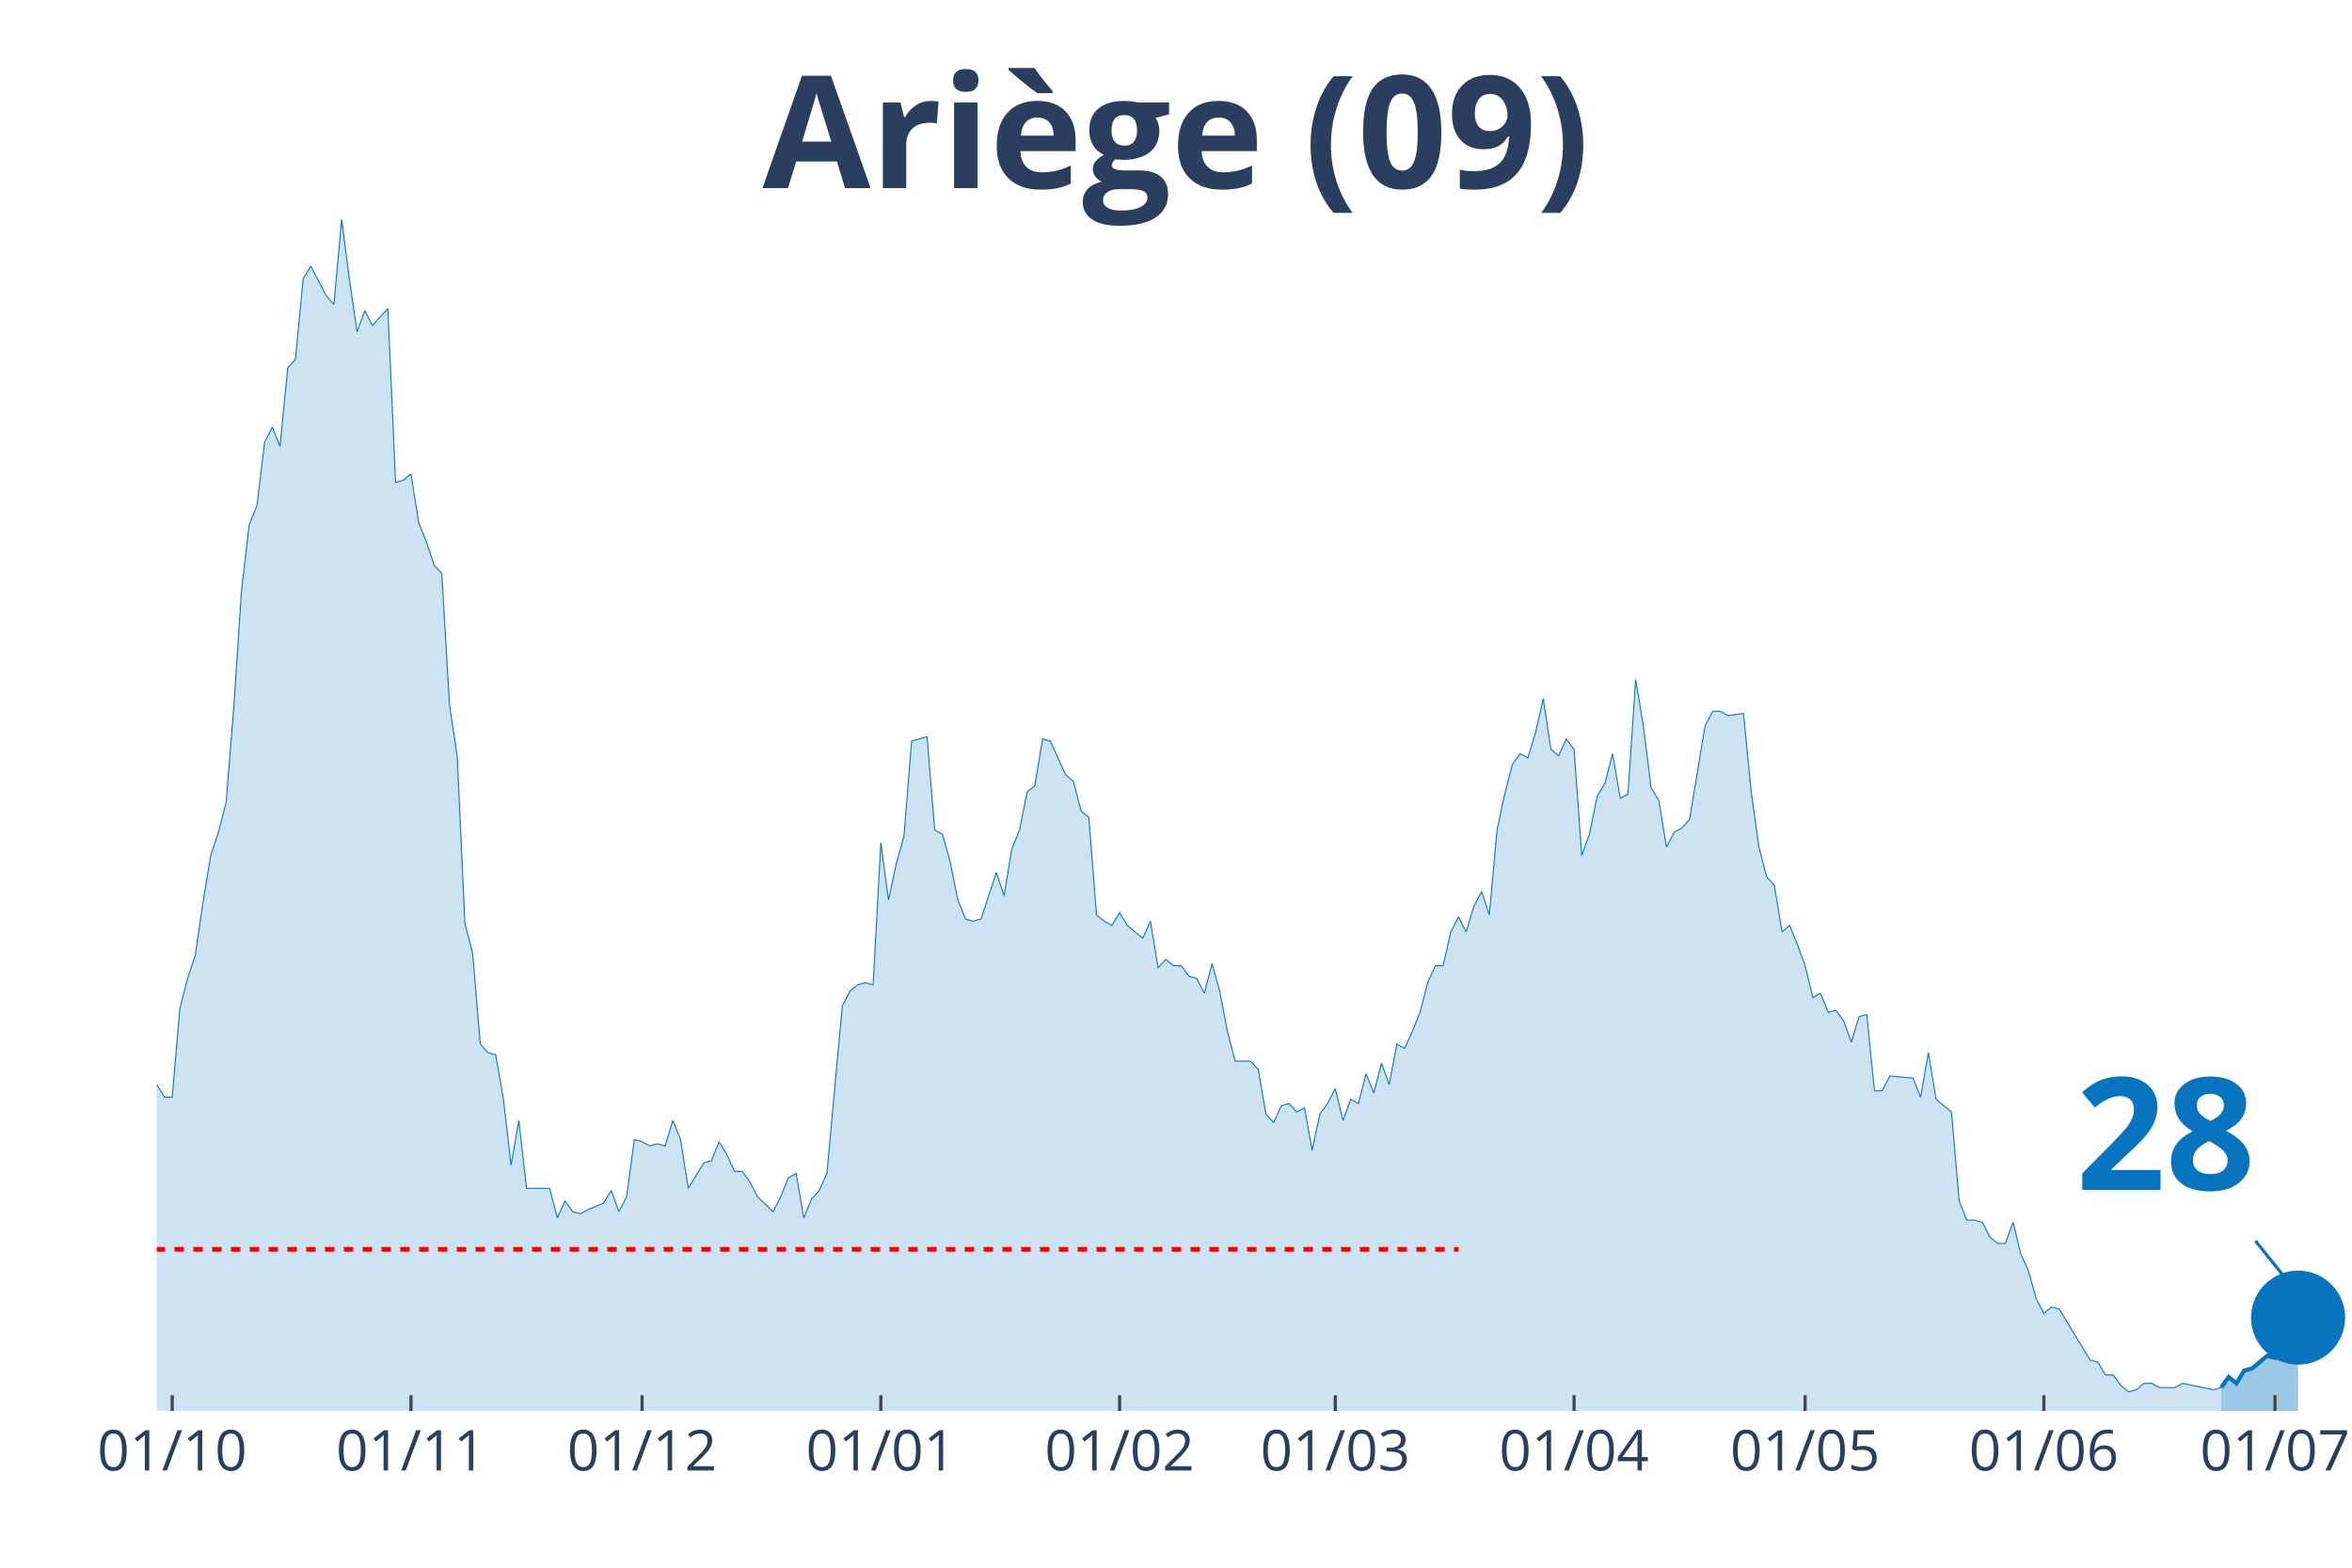
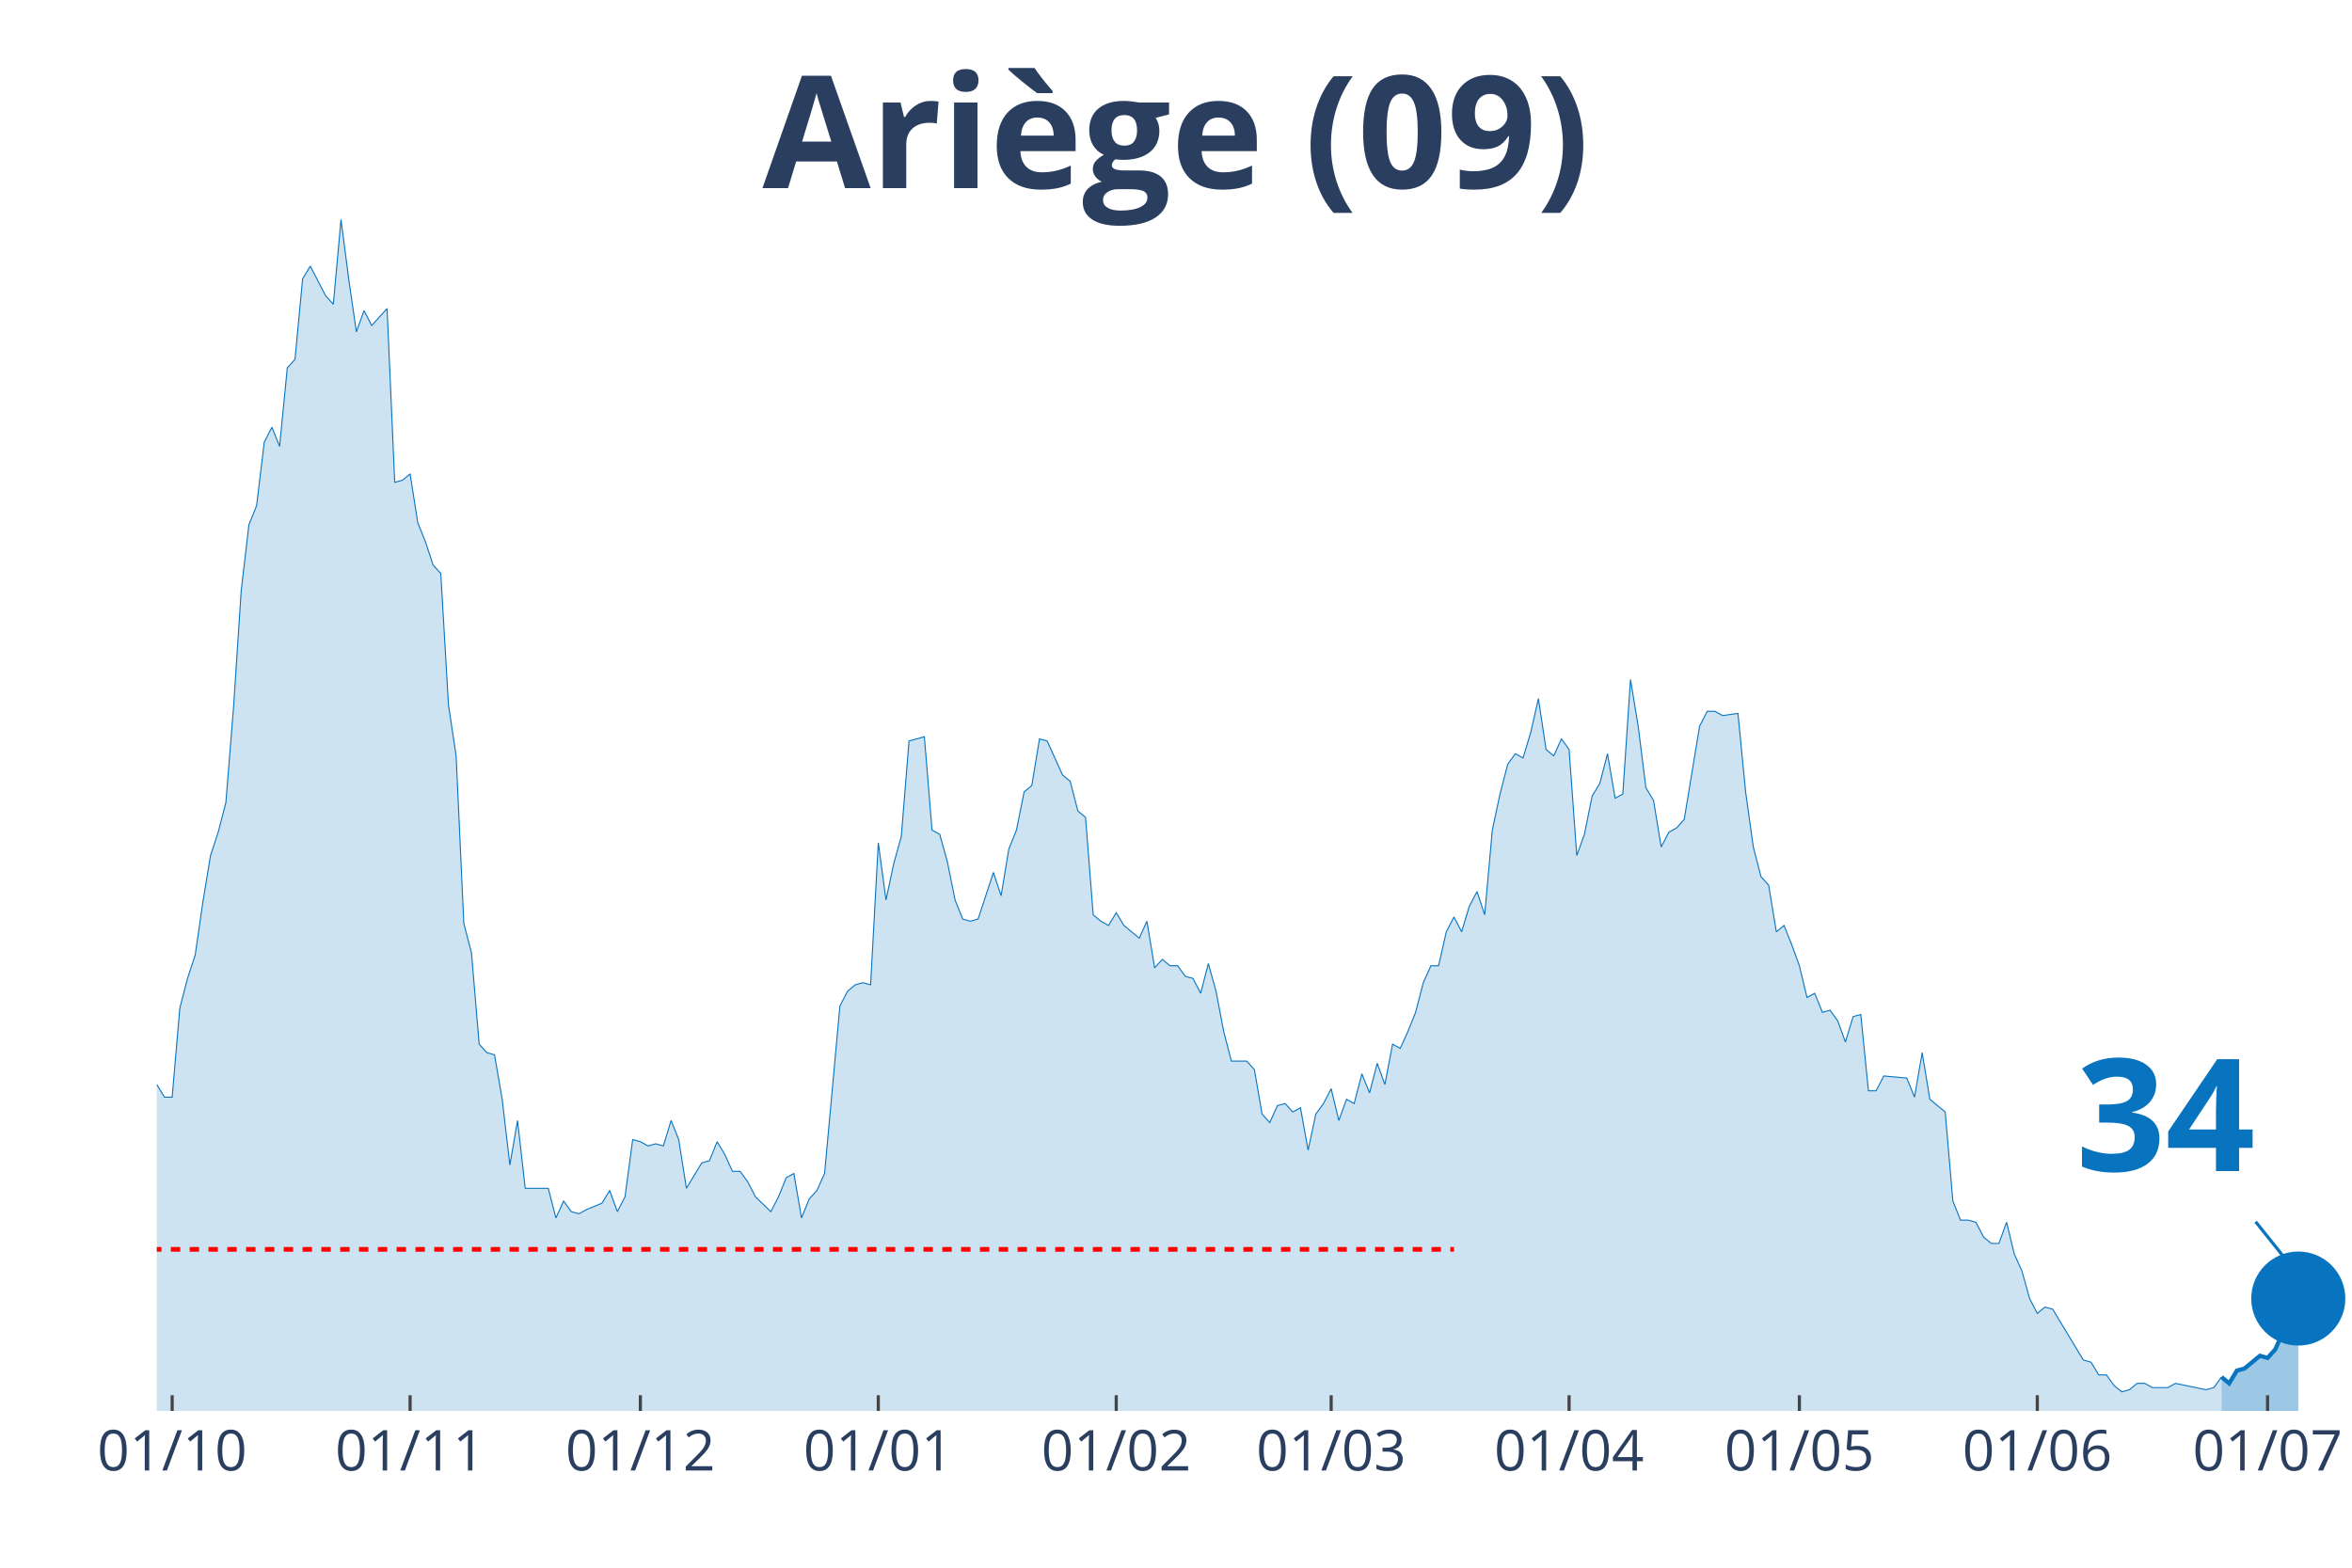
<svg xmlns="http://www.w3.org/2000/svg" class="main-svg" width="1125" height="750" style="" viewBox="0 0 750 500">
  <rect x="0" y="0" width="750" height="500" style="fill: rgb(0, 0, 0); fill-opacity: 0;" />
-   <defs id="defs-b11221">
+   <defs id="defs-9ba03c">
    <g class="clips">
-       <clipPath id="clipb11221xyplot" class="plotclip">
+       <clipPath id="clip9ba03cxyplot" class="plotclip">
        <rect width="700" height="380" />
      </clipPath>
-       <clipPath class="axesclip" id="clipb11221x">
+       <clipPath class="axesclip" id="clip9ba03cx">
        <rect x="50" y="0" width="700" height="500" />
      </clipPath>
-       <clipPath class="axesclip" id="clipb11221y">
+       <clipPath class="axesclip" id="clip9ba03cy">
        <rect x="0" y="70" width="750" height="380" />
      </clipPath>
-       <clipPath class="axesclip" id="clipb11221xy">
+       <clipPath class="axesclip" id="clip9ba03cxy">
        <rect x="50" y="70" width="700" height="380" />
      </clipPath>
    </g>
    <g class="gradients" />
  </defs>
  <g class="bglayer">
    <rect class="bg" x="50" y="70" width="700" height="380" style="fill: rgb(0, 0, 0); fill-opacity: 0; stroke-width: 0;" />
  </g>
  <g class="layer-below">
    <g class="imagelayer" />
    <g class="shapelayer" />
  </g>
  <g class="cartesianlayer">
    <g class="subplot xy">
      <g class="layer-subplot">
        <g class="shapelayer" />
        <g class="imagelayer" />
      </g>
      <g class="gridlayer">
        <g class="x">
-           <path class="xgrid crisp" transform="translate(54.91,0)" d="M0,70v380" style="stroke: rgb(255, 255, 255); stroke-opacity: 1; stroke-width: 1px;" />
-           <path class="xgrid crisp" transform="translate(131.05,0)" d="M0,70v380" style="stroke: rgb(255, 255, 255); stroke-opacity: 1; stroke-width: 1px;" />
-           <path class="xgrid crisp" transform="translate(204.74,0)" d="M0,70v380" style="stroke: rgb(255, 255, 255); stroke-opacity: 1; stroke-width: 1px;" />
-           <path class="xgrid crisp" transform="translate(280.88,0)" d="M0,70v380" style="stroke: rgb(255, 255, 255); stroke-opacity: 1; stroke-width: 1px;" />
-           <path class="xgrid crisp" transform="translate(357.02,0)" d="M0,70v380" style="stroke: rgb(255, 255, 255); stroke-opacity: 1; stroke-width: 1px;" />
-           <path class="xgrid crisp" transform="translate(425.79,0)" d="M0,70v380" style="stroke: rgb(255, 255, 255); stroke-opacity: 1; stroke-width: 1px;" />
-           <path class="xgrid crisp" transform="translate(501.93,0)" d="M0,70v380" style="stroke: rgb(255, 255, 255); stroke-opacity: 1; stroke-width: 1px;" />
-           <path class="xgrid crisp" transform="translate(575.61,0)" d="M0,70v380" style="stroke: rgb(255, 255, 255); stroke-opacity: 1; stroke-width: 1px;" />
-           <path class="xgrid crisp" transform="translate(651.75,0)" d="M0,70v380" style="stroke: rgb(255, 255, 255); stroke-opacity: 1; stroke-width: 1px;" />
-           <path class="xgrid crisp" transform="translate(725.44,0)" d="M0,70v380" style="stroke: rgb(255, 255, 255); stroke-opacity: 1; stroke-width: 1px;" />
+           <path class="xgrid crisp" transform="translate(54.9,0)" d="M0,70v380" style="stroke: rgb(255, 255, 255); stroke-opacity: 1; stroke-width: 1px;" />
+           <path class="xgrid crisp" transform="translate(130.77,0)" d="M0,70v380" style="stroke: rgb(255, 255, 255); stroke-opacity: 1; stroke-width: 1px;" />
+           <path class="xgrid crisp" transform="translate(204.2,0)" d="M0,70v380" style="stroke: rgb(255, 255, 255); stroke-opacity: 1; stroke-width: 1px;" />
+           <path class="xgrid crisp" transform="translate(280.07,0)" d="M0,70v380" style="stroke: rgb(255, 255, 255); stroke-opacity: 1; stroke-width: 1px;" />
+           <path class="xgrid crisp" transform="translate(355.94,0)" d="M0,70v380" style="stroke: rgb(255, 255, 255); stroke-opacity: 1; stroke-width: 1px;" />
+           <path class="xgrid crisp" transform="translate(424.48,0)" d="M0,70v380" style="stroke: rgb(255, 255, 255); stroke-opacity: 1; stroke-width: 1px;" />
+           <path class="xgrid crisp" transform="translate(500.35,0)" d="M0,70v380" style="stroke: rgb(255, 255, 255); stroke-opacity: 1; stroke-width: 1px;" />
+           <path class="xgrid crisp" transform="translate(573.78,0)" d="M0,70v380" style="stroke: rgb(255, 255, 255); stroke-opacity: 1; stroke-width: 1px;" />
+           <path class="xgrid crisp" transform="translate(649.65,0)" d="M0,70v380" style="stroke: rgb(255, 255, 255); stroke-opacity: 1; stroke-width: 1px;" />
+           <path class="xgrid crisp" transform="translate(723.08,0)" d="M0,70v380" style="stroke: rgb(255, 255, 255); stroke-opacity: 1; stroke-width: 1px;" />
        </g>
        <g class="y" />
      </g>
      <g class="zerolinelayer" />
      <path class="xlines-below" />
      <path class="ylines-below" />
      <g class="overlines-below" />
      <g class="xaxislayer-below" />
      <g class="yaxislayer-below" />
      <g class="overaxes-below" />
-       <g class="plot" transform="translate(50, 70)" clip-path="url('#clipb11221xyplot')">
+       <g class="plot" transform="translate(50, 70)" clip-path="url('#clip9ba03cxyplot')">
        <g class="scatterlayer mlayer">
-           <g class="trace scatter tracef2beb8" style="stroke-miterlimit: 2;">
+           <g class="trace scatter trace81457a" style="stroke-miterlimit: 2;">
            <g class="fills">
              <g>
-                 <path class="js-fill" d="M658.25,380L-334.04,380L-334.04,379.32L-316.84,380L-314.39,380L-159.65,377.97L-157.19,377.3L-149.82,375.27L-147.37,373.91L-135.09,375.94L-132.63,376.62L-130.18,377.97L-127.72,375.94L-117.89,375.27L-115.44,375.27L-110.53,369.86L-108.07,367.83L-103.16,360.39L-100.7,360.39L-85.96,352.28L-83.51,352.28L-78.6,354.31L-76.14,350.25L-73.68,348.22L-71.23,340.78L-68.77,342.14L-66.32,338.08L-61.4,336.73L-58.95,331.32L-56.49,331.99L-54.04,339.43L-51.58,337.4L-49.12,340.78L-46.67,340.78L-44.21,331.99L-41.75,329.29L-39.3,318.47L-34.39,289.4L-31.93,283.31L-29.47,282.63L-27.02,271.81L-24.56,267.08L-22.11,270.46L-19.65,268.43L-17.19,271.14L-12.28,272.49L-9.82,277.9L-7.37,284.66L-4.91,283.31L-2.46,283.99L0,275.87L2.46,279.93L4.91,279.93L7.37,251.53L9.82,242.06L12.28,234.63L14.74,217.72L17.19,202.85L19.65,195.41L22.11,185.94L24.56,155.52L27.02,118.33L29.47,97.37L31.93,91.28L34.39,71L36.84,66.26L39.3,72.35L41.75,47.33L44.21,44.63L46.67,18.93L49.12,14.88L54.04,24.34L56.49,27.05L58.95,0L61.4,18.93L63.86,35.84L66.32,29.07L68.77,33.81L71.23,31.1L73.68,28.4L76.14,83.84L78.6,83.17L81.05,81.14L83.51,96.69L85.96,102.78L88.42,110.21L90.88,112.92L93.33,154.84L95.79,171.07L98.25,224.48L100.7,233.95L103.16,263.02L105.61,265.73L108.07,266.41L110.53,280.6L112.98,301.57L115.44,287.37L117.89,309L120.35,309L125.26,309L127.72,318.47L130.18,313.06L132.63,316.44L135.09,317.12L137.54,315.77L142.46,313.74L144.91,309.68L147.37,316.44L149.82,311.71L152.28,293.45L154.74,294.13L157.19,295.48L159.65,294.8L162.11,295.48L164.56,287.37L167.02,293.45L169.47,309L174.39,300.89L176.84,300.21L179.3,294.13L181.75,298.19L184.21,303.59L186.67,303.59L189.12,306.98L191.58,311.71L196.49,316.44L198.95,311.71L201.4,305.62L203.86,304.27L206.32,318.47L208.77,312.38L211.23,309.68L213.68,304.27L218.6,250.85L221.05,246.12L223.51,244.09L225.96,243.42L228.42,244.09L230.88,198.79L233.33,217.05L235.79,205.55L238.25,196.76L240.7,166.33L245.61,164.98L248.07,194.73L250.53,196.09L252.98,204.88L255.44,217.05L257.89,223.13L260.35,223.81L262.81,223.13L267.72,208.26L270.18,215.69L272.63,200.82L275.09,194.73L277.54,182.56L280,180.53L282.46,165.66L284.91,166.33L289.82,177.15L292.28,179.18L294.74,188.65L297.19,190.68L299.65,221.78L302.11,223.81L304.56,225.16L307.02,221.1L309.47,225.16L311.93,227.19L314.39,229.22L316.84,223.81L319.3,238.68L321.75,235.98L324.21,238.01L326.67,238.01L329.12,241.39L331.58,242.06L334.04,246.8L336.49,237.33L338.95,246.12L341.4,258.97L343.86,268.43L346.32,268.43L348.77,268.43L351.23,271.14L353.68,285.34L356.14,288.04L358.6,282.63L361.05,281.96L363.51,284.66L365.96,283.31L368.42,296.83L370.88,285.34L373.33,281.96L375.79,277.22L378.25,287.37L380.7,280.6L383.16,281.96L385.61,272.49L388.07,278.58L390.53,269.11L392.98,275.87L395.44,263.02L397.89,264.38L400.35,258.97L402.81,252.88L405.26,243.42L407.72,238.01L410.18,238.01L412.63,227.19L415.09,222.46L417.54,227.19L420,219.07L422.46,214.34L424.91,221.78L427.37,194.73L429.82,183.24L432.28,173.77L434.74,170.39L437.19,171.74L439.65,163.63L442.11,152.81L444.56,169.04L447.02,171.07L449.47,165.66L451.93,169.04L454.39,202.85L456.84,196.09L459.3,183.91L461.75,179.86L464.21,170.39L466.67,184.59L469.12,183.24L471.58,146.73L474.04,161.6L476.49,181.21L478.95,185.27L481.4,200.14L483.86,195.41L486.32,194.06L488.77,191.35L493.68,161.6L496.14,156.87L498.6,156.87L501.05,158.22L505.96,157.54L508.42,182.56L510.88,200.14L513.33,209.61L515.79,212.31L518.25,227.19L520.7,225.16L523.16,231.25L525.61,238.01L528.07,248.15L530.53,246.8L532.98,252.88L535.44,252.21L537.89,255.59L540.35,262.35L542.81,254.23L545.26,253.56L547.72,277.9L550.18,277.9L552.63,273.17L560,273.84L562.46,279.93L564.91,265.73L567.37,280.6L572.28,284.66L574.74,313.06L577.19,319.15L579.65,319.15L582.11,319.82L584.56,324.56L587.02,326.58L589.47,326.58L591.93,319.82L594.39,329.96L596.84,335.37L599.3,344.16L601.75,348.9L604.21,346.87L606.67,347.54L609.12,351.6L616.49,363.77L618.95,364.45L621.4,368.51L623.86,368.51L626.32,371.89L628.77,373.91L631.23,373.24L633.68,371.21L636.14,371.21L638.6,372.56L643.51,372.56L645.96,371.21L655.79,373.24L658.25,372.56" style="fill: rgb(8, 115, 191); fill-opacity: 0.2; stroke-width: 0;" />
+                 <path class="js-fill" d="M658.39,380L-332.87,380L-332.87,379.32L-315.73,380L-313.29,380L-159.09,377.97L-156.64,377.3L-149.3,375.27L-146.85,373.91L-134.62,375.94L-132.17,376.62L-129.72,377.97L-127.27,375.94L-117.48,375.27L-115.03,375.27L-110.14,369.86L-107.69,367.83L-102.8,360.39L-100.35,360.39L-85.66,352.28L-83.22,352.28L-78.32,354.31L-75.87,350.25L-73.43,348.22L-70.98,340.78L-68.53,342.14L-66.08,338.08L-61.19,336.73L-58.74,331.32L-56.29,331.99L-53.85,339.43L-51.4,337.4L-48.95,340.78L-46.5,340.78L-44.06,331.99L-41.61,329.29L-39.16,318.47L-34.27,289.4L-31.82,283.31L-29.37,282.63L-26.92,271.81L-24.48,267.08L-22.03,270.46L-19.58,268.43L-17.13,271.14L-12.24,272.49L-9.79,277.9L-7.34,284.66L-4.9,283.31L-2.45,283.99L0,275.87L2.45,279.93L4.9,279.93L7.34,251.53L9.79,242.06L12.24,234.63L14.69,217.72L17.13,202.85L19.58,195.41L22.03,185.94L24.48,155.52L26.92,118.33L29.37,97.37L31.82,91.28L34.27,71L36.71,66.26L39.16,72.35L41.61,47.33L44.06,44.63L46.5,18.93L48.95,14.88L53.85,24.34L56.29,27.05L58.74,0L61.19,18.93L63.64,35.84L66.08,29.07L68.53,33.81L70.98,31.1L73.43,28.4L75.87,83.84L78.32,83.17L80.77,81.14L83.22,96.69L85.66,102.78L88.11,110.21L90.56,112.92L93.01,154.84L95.45,171.07L97.9,224.48L100.35,233.95L102.8,263.02L105.24,265.73L107.69,266.41L110.14,280.6L112.59,301.57L115.03,287.37L117.48,309L119.93,309L124.83,309L127.27,318.47L129.72,313.06L132.17,316.44L134.62,317.12L137.06,315.77L141.96,313.74L144.41,309.68L146.85,316.44L149.3,311.71L151.75,293.45L154.2,294.13L156.64,295.48L159.09,294.8L161.54,295.48L163.99,287.37L166.43,293.45L168.88,309L173.78,300.89L176.22,300.21L178.67,294.13L181.12,298.19L183.57,303.59L186.01,303.59L188.46,306.98L190.91,311.71L195.8,316.44L198.25,311.71L200.7,305.62L203.15,304.27L205.59,318.47L208.04,312.38L210.49,309.68L212.94,304.27L217.83,250.85L220.28,246.12L222.73,244.09L225.17,243.42L227.62,244.09L230.07,198.79L232.52,217.05L234.97,205.55L237.41,196.76L239.86,166.33L244.76,164.98L247.2,194.73L249.65,196.09L252.1,204.88L254.55,217.05L256.99,223.13L259.44,223.81L261.89,223.13L266.78,208.26L269.23,215.69L271.68,200.82L274.13,194.73L276.57,182.56L279.02,180.53L281.47,165.66L283.92,166.33L288.81,177.15L291.26,179.18L293.71,188.65L296.15,190.68L298.6,221.78L301.05,223.81L303.5,225.16L305.94,221.1L308.39,225.16L310.84,227.19L313.29,229.22L315.73,223.81L318.18,238.68L320.63,235.98L323.08,238.01L325.52,238.01L327.97,241.39L330.42,242.06L332.87,246.8L335.31,237.33L337.76,246.12L340.21,258.97L342.66,268.43L345.1,268.43L347.55,268.43L350,271.14L352.45,285.34L354.9,288.04L357.34,282.63L359.79,281.96L362.24,284.66L364.69,283.31L367.13,296.83L369.58,285.34L372.03,281.96L374.48,277.22L376.92,287.37L379.37,280.6L381.82,281.96L384.27,272.49L386.71,278.58L389.16,269.11L391.61,275.87L394.06,263.02L396.5,264.38L398.95,258.97L401.4,252.88L403.85,243.42L406.29,238.01L408.74,238.01L411.19,227.19L413.64,222.46L416.08,227.19L418.53,219.07L420.98,214.34L423.43,221.78L425.87,194.73L428.32,183.24L430.77,173.77L433.22,170.39L435.66,171.74L438.11,163.63L440.56,152.81L443.01,169.04L445.45,171.07L447.9,165.66L450.35,169.04L452.8,202.85L455.24,196.09L457.69,183.91L460.14,179.86L462.59,170.39L465.03,184.59L467.48,183.24L469.93,146.73L472.38,161.6L474.83,181.21L477.27,185.27L479.72,200.14L482.17,195.41L484.62,194.06L487.06,191.35L491.96,161.6L494.41,156.87L496.85,156.87L499.3,158.22L504.2,157.54L506.64,182.56L509.09,200.14L511.54,209.61L513.99,212.31L516.43,227.19L518.88,225.16L521.33,231.25L523.78,238.01L526.22,248.15L528.67,246.8L531.12,252.88L533.57,252.21L536.01,255.59L538.46,262.35L540.91,254.23L543.36,253.56L545.8,277.9L548.25,277.9L550.7,273.17L558.04,273.84L560.49,279.93L562.94,265.73L565.38,280.6L570.28,284.66L572.73,313.06L575.17,319.15L577.62,319.15L580.07,319.82L582.52,324.56L584.97,326.58L587.41,326.58L589.86,319.82L592.31,329.96L594.76,335.37L597.2,344.16L599.65,348.9L602.1,346.87L604.55,347.54L606.99,351.6L614.34,363.77L616.78,364.45L619.23,368.51L621.68,368.51L624.13,371.89L626.57,373.91L629.02,373.24L631.47,371.21L633.92,371.21L636.36,372.56L641.26,372.56L643.71,371.21L653.5,373.24L655.94,372.56L658.39,369.18" style="fill: rgb(8, 115, 191); fill-opacity: 0.2; stroke-width: 0;" />
              </g>
            </g>
            <g class="errorbars" />
            <g class="lines">
-               <path class="js-line" d="M-334.04,379.32L-316.84,380L-314.39,380L-159.65,377.97L-157.19,377.3L-149.82,375.27L-147.37,373.91L-135.09,375.94L-132.63,376.62L-130.18,377.97L-127.72,375.94L-117.89,375.27L-115.44,375.27L-110.53,369.86L-108.07,367.83L-103.16,360.39L-100.7,360.39L-85.96,352.28L-83.51,352.28L-78.6,354.31L-76.14,350.25L-73.68,348.22L-71.23,340.78L-68.77,342.14L-66.32,338.08L-61.4,336.73L-58.95,331.32L-56.49,331.99L-54.04,339.43L-51.58,337.4L-49.12,340.78L-46.67,340.78L-44.21,331.99L-41.75,329.29L-39.3,318.47L-34.39,289.4L-31.93,283.31L-29.47,282.63L-27.02,271.81L-24.56,267.08L-22.11,270.46L-19.65,268.43L-17.19,271.14L-12.28,272.49L-9.82,277.9L-7.37,284.66L-4.91,283.31L-2.46,283.99L0,275.87L2.46,279.93L4.91,279.93L7.37,251.53L9.82,242.06L12.28,234.63L14.74,217.72L17.19,202.85L19.65,195.41L22.11,185.94L24.56,155.52L27.02,118.33L29.47,97.37L31.93,91.28L34.39,71L36.84,66.26L39.3,72.35L41.75,47.33L44.21,44.63L46.67,18.93L49.12,14.88L54.04,24.34L56.49,27.05L58.95,0L61.4,18.93L63.86,35.84L66.32,29.07L68.77,33.81L71.23,31.1L73.68,28.4L76.14,83.84L78.6,83.17L81.05,81.14L83.51,96.69L85.96,102.78L88.42,110.21L90.88,112.92L93.33,154.84L95.79,171.07L98.25,224.48L100.7,233.95L103.16,263.02L105.61,265.73L108.07,266.41L110.53,280.6L112.98,301.57L115.44,287.37L117.89,309L120.35,309L125.26,309L127.72,318.47L130.18,313.06L132.63,316.44L135.09,317.12L137.54,315.77L142.46,313.74L144.91,309.68L147.37,316.44L149.82,311.71L152.28,293.45L154.74,294.13L157.19,295.48L159.65,294.8L162.11,295.48L164.56,287.37L167.02,293.45L169.47,309L174.39,300.89L176.84,300.21L179.3,294.13L181.75,298.19L184.21,303.59L186.67,303.59L189.12,306.98L191.58,311.71L196.49,316.44L198.95,311.71L201.4,305.62L203.86,304.27L206.32,318.47L208.77,312.38L211.23,309.68L213.68,304.27L218.6,250.85L221.05,246.12L223.51,244.09L225.96,243.42L228.42,244.09L230.88,198.79L233.33,217.05L235.79,205.55L238.25,196.76L240.7,166.33L245.61,164.98L248.07,194.73L250.53,196.09L252.98,204.88L255.44,217.05L257.89,223.13L260.35,223.81L262.81,223.13L267.72,208.26L270.18,215.69L272.63,200.82L275.09,194.73L277.54,182.56L280,180.53L282.46,165.66L284.91,166.33L289.82,177.15L292.28,179.18L294.74,188.65L297.19,190.68L299.65,221.78L302.11,223.81L304.56,225.16L307.02,221.1L309.47,225.16L311.93,227.19L314.39,229.22L316.84,223.81L319.3,238.68L321.75,235.98L324.21,238.01L326.67,238.01L329.12,241.39L331.58,242.06L334.04,246.8L336.49,237.33L338.95,246.12L341.4,258.97L343.86,268.43L346.32,268.43L348.77,268.43L351.23,271.14L353.68,285.34L356.14,288.04L358.6,282.63L361.05,281.96L363.51,284.66L365.96,283.31L368.42,296.83L370.88,285.34L373.33,281.96L375.79,277.22L378.25,287.37L380.7,280.6L383.16,281.96L385.61,272.49L388.07,278.58L390.53,269.11L392.98,275.87L395.44,263.02L397.89,264.38L400.35,258.97L402.81,252.88L405.26,243.42L407.72,238.01L410.18,238.01L412.63,227.19L415.09,222.46L417.54,227.19L420,219.07L422.46,214.34L424.91,221.78L427.37,194.73L429.82,183.24L432.28,173.77L434.74,170.39L437.19,171.74L439.65,163.63L442.11,152.81L444.56,169.04L447.02,171.07L449.47,165.66L451.93,169.04L454.39,202.85L456.84,196.09L459.3,183.91L461.75,179.86L464.21,170.39L466.67,184.59L469.12,183.24L471.58,146.73L474.04,161.6L476.49,181.21L478.95,185.27L481.4,200.14L483.86,195.41L486.32,194.06L488.77,191.35L493.68,161.6L496.14,156.87L498.6,156.87L501.05,158.22L505.96,157.54L508.42,182.56L510.88,200.14L513.33,209.61L515.79,212.31L518.25,227.19L520.7,225.16L523.16,231.25L525.61,238.01L528.07,248.15L530.53,246.8L532.98,252.88L535.44,252.21L537.89,255.59L540.35,262.35L542.81,254.23L545.26,253.56L547.72,277.9L550.18,277.9L552.63,273.17L560,273.84L562.46,279.93L564.91,265.73L567.37,280.6L572.28,284.66L574.74,313.06L577.19,319.15L579.65,319.15L582.11,319.82L584.56,324.56L587.02,326.58L589.47,326.58L591.93,319.82L594.39,329.96L596.84,335.37L599.3,344.16L601.75,348.9L604.21,346.87L606.67,347.54L609.12,351.6L616.49,363.77L618.95,364.45L621.4,368.51L623.86,368.51L626.32,371.89L628.77,373.91L631.23,373.24L633.68,371.21L636.14,371.21L638.6,372.56L643.51,372.56L645.96,371.21L655.79,373.24L658.25,372.56" style="vector-effect: non-scaling-stroke; fill: none; stroke: rgb(8, 115, 191); stroke-opacity: 1; stroke-width: 0.5px; opacity: 1;" />
+               <path class="js-line" d="M-332.87,379.32L-315.73,380L-313.29,380L-159.09,377.97L-156.64,377.3L-149.3,375.27L-146.85,373.91L-134.62,375.94L-132.17,376.62L-129.72,377.97L-127.27,375.94L-117.48,375.27L-115.03,375.27L-110.14,369.86L-107.69,367.83L-102.8,360.39L-100.35,360.39L-85.66,352.28L-83.22,352.28L-78.32,354.31L-75.87,350.25L-73.43,348.22L-70.98,340.78L-68.53,342.14L-66.08,338.08L-61.19,336.73L-58.74,331.32L-56.29,331.99L-53.85,339.43L-51.4,337.4L-48.95,340.78L-46.5,340.78L-44.06,331.99L-41.61,329.29L-39.16,318.47L-34.27,289.4L-31.82,283.31L-29.37,282.63L-26.92,271.81L-24.48,267.08L-22.03,270.46L-19.58,268.43L-17.13,271.14L-12.24,272.49L-9.79,277.9L-7.34,284.66L-4.9,283.31L-2.45,283.99L0,275.87L2.45,279.93L4.9,279.93L7.34,251.53L9.79,242.06L12.24,234.63L14.69,217.72L17.13,202.85L19.58,195.41L22.03,185.94L24.48,155.52L26.92,118.33L29.37,97.37L31.82,91.28L34.27,71L36.71,66.26L39.16,72.35L41.61,47.33L44.06,44.63L46.5,18.93L48.95,14.88L53.85,24.34L56.29,27.05L58.74,0L61.19,18.93L63.64,35.84L66.08,29.07L68.53,33.81L70.98,31.1L73.43,28.4L75.87,83.84L78.32,83.17L80.77,81.14L83.22,96.69L85.66,102.78L88.11,110.21L90.56,112.92L93.01,154.84L95.45,171.07L97.9,224.48L100.35,233.95L102.8,263.02L105.24,265.73L107.69,266.41L110.14,280.6L112.59,301.57L115.03,287.37L117.48,309L119.93,309L124.83,309L127.27,318.47L129.72,313.06L132.17,316.44L134.62,317.12L137.06,315.77L141.96,313.74L144.41,309.68L146.85,316.44L149.3,311.71L151.75,293.45L154.2,294.13L156.64,295.48L159.09,294.8L161.54,295.48L163.99,287.37L166.43,293.45L168.88,309L173.78,300.89L176.22,300.21L178.67,294.13L181.12,298.19L183.57,303.59L186.01,303.59L188.46,306.98L190.91,311.71L195.8,316.44L198.25,311.71L200.7,305.62L203.15,304.27L205.59,318.47L208.04,312.38L210.49,309.68L212.94,304.27L217.83,250.85L220.28,246.12L222.73,244.09L225.17,243.42L227.62,244.09L230.07,198.79L232.52,217.05L234.97,205.55L237.41,196.76L239.86,166.33L244.76,164.98L247.2,194.73L249.65,196.09L252.1,204.88L254.55,217.05L256.99,223.13L259.44,223.81L261.89,223.13L266.78,208.26L269.23,215.69L271.68,200.82L274.13,194.73L276.57,182.56L279.02,180.53L281.47,165.66L283.92,166.33L288.81,177.15L291.26,179.18L293.71,188.65L296.15,190.68L298.6,221.78L301.05,223.81L303.5,225.16L305.94,221.1L308.39,225.16L310.84,227.19L313.29,229.22L315.73,223.81L318.18,238.68L320.63,235.98L323.08,238.01L325.52,238.01L327.97,241.39L330.42,242.06L332.87,246.8L335.31,237.33L337.76,246.12L340.21,258.97L342.66,268.43L345.1,268.43L347.55,268.43L350,271.14L352.45,285.34L354.9,288.04L357.34,282.63L359.79,281.96L362.24,284.66L364.69,283.31L367.13,296.83L369.58,285.34L372.03,281.96L374.48,277.22L376.92,287.37L379.37,280.6L381.82,281.96L384.27,272.49L386.71,278.58L389.16,269.11L391.61,275.87L394.06,263.02L396.5,264.38L398.95,258.97L401.4,252.88L403.85,243.42L406.29,238.01L408.74,238.01L411.19,227.19L413.64,222.46L416.08,227.19L418.53,219.07L420.98,214.34L423.43,221.78L425.87,194.73L428.32,183.24L430.77,173.77L433.22,170.39L435.66,171.74L438.11,163.63L440.56,152.81L443.01,169.04L445.45,171.07L447.9,165.66L450.35,169.04L452.8,202.85L455.24,196.09L457.69,183.91L460.14,179.86L462.59,170.39L465.03,184.59L467.48,183.24L469.93,146.73L472.38,161.6L474.83,181.21L477.27,185.27L479.72,200.14L482.17,195.41L484.62,194.06L487.06,191.35L491.96,161.6L494.41,156.87L496.85,156.87L499.3,158.22L504.2,157.54L506.64,182.56L509.09,200.14L511.54,209.61L513.99,212.31L516.43,227.19L518.88,225.16L521.33,231.25L523.78,238.01L526.22,248.15L528.67,246.8L531.12,252.88L533.57,252.21L536.01,255.59L538.46,262.35L540.91,254.23L543.36,253.56L545.8,277.9L548.25,277.9L550.7,273.17L558.04,273.84L560.49,279.93L562.94,265.73L565.38,280.6L570.28,284.66L572.73,313.06L575.17,319.15L577.62,319.15L580.07,319.82L582.52,324.56L584.97,326.58L587.41,326.58L589.86,319.82L592.31,329.96L594.76,335.37L597.2,344.16L599.65,348.9L602.1,346.87L604.55,347.54L606.99,351.6L614.34,363.77L616.78,364.45L619.23,368.51L621.68,368.51L624.13,371.89L626.57,373.91L629.02,373.24L631.47,371.21L633.92,371.21L636.36,372.56L641.26,372.56L643.71,371.21L653.5,373.24L655.94,372.56L658.39,369.18" style="vector-effect: non-scaling-stroke; fill: none; stroke: rgb(8, 115, 191); stroke-opacity: 1; stroke-width: 0.5px; opacity: 1;" />
            </g>
            <g class="points" />
            <g class="text" />
          </g>
-           <g class="trace scatter trace6b9d02" style="stroke-miterlimit: 2;">
+           <g class="trace scatter trace14c440" style="stroke-miterlimit: 2;">
            <g class="fills">
              <g>
-                 <path class="js-fill" d="M682.81,380L658.25,380L658.25,372.56L660.7,369.18L663.16,371.21L665.61,367.15L668.07,366.48L672.98,362.42L675.44,363.1L677.89,360.39L680.35,354.98L682.81,350.25" style="fill: rgb(8, 115, 191); fill-opacity: 0.4; stroke-width: 0;" />
+                 <path class="js-fill" d="M682.87,380L658.39,380L658.39,369.18L660.84,371.21L663.29,367.15L665.73,366.48L668.18,364.45L670.63,362.42L673.08,363.1L675.52,360.39L677.97,354.98L682.87,344.16" style="fill: rgb(8, 115, 191); fill-opacity: 0.4; stroke-width: 0;" />
              </g>
            </g>
            <g class="errorbars" />
            <g class="lines">
-               <path class="js-line" d="M658.25,372.56L660.7,369.18L663.16,371.21L665.61,367.15L668.07,366.48L672.98,362.42L675.44,363.1L677.89,360.39L680.35,354.98L682.81,350.25" style="vector-effect: non-scaling-stroke; fill: none; stroke: rgb(8, 115, 191); stroke-opacity: 1; stroke-width: 2px; opacity: 1;" />
+               <path class="js-line" d="M658.39,369.18L660.84,371.21L663.29,367.15L665.73,366.48L668.18,364.45L670.63,362.42L673.08,363.1L675.52,360.39L677.97,354.98L682.87,344.16" style="vector-effect: non-scaling-stroke; fill: none; stroke: rgb(8, 115, 191); stroke-opacity: 1; stroke-width: 2px; opacity: 1;" />
            </g>
            <g class="points" />
            <g class="text" />
          </g>
-           <g class="trace scatter trace16e3f7" style="stroke-miterlimit: 2; opacity: 1;">
+           <g class="trace scatter trace600d85" style="stroke-miterlimit: 2; opacity: 1;">
            <g class="fills" />
            <g class="errorbars" />
            <g class="lines" />
            <g class="points">
-               <path class="point" transform="translate(682.81,350.25)" d="M15,0A15,15 0 1,1 0,-15A15,15 0 0,1 15,0Z" style="opacity: 1; stroke-width: 0px; fill: rgb(8, 115, 191); fill-opacity: 1;" />
+               <path class="point" transform="translate(682.87,344.16)" d="M15,0A15,15 0 1,1 0,-15A15,15 0 0,1 15,0Z" style="opacity: 1; stroke-width: 0px; fill: rgb(8, 115, 191); fill-opacity: 1;" />
            </g>
            <g class="text" />
          </g>
        </g>
      </g>
      <g class="overplot" />
      <path class="xlines-above crisp" style="fill: none; stroke-width: 1px; stroke: rgb(0, 0, 0); stroke-opacity: 0;" d="" />
      <path class="ylines-above crisp" style="fill: none;" d="M0,0" />
      <g class="overlines-above" />
      <g class="xaxislayer-above">
-         <path class="xtick ticks crisp" d="M0,450v-5" transform="translate(54.91,0)" style="stroke: rgb(68, 68, 68); stroke-opacity: 1; stroke-width: 1px;" />
-         <path class="xtick ticks crisp" d="M0,450v-5" transform="translate(131.05,0)" style="stroke: rgb(68, 68, 68); stroke-opacity: 1; stroke-width: 1px;" />
-         <path class="xtick ticks crisp" d="M0,450v-5" transform="translate(204.74,0)" style="stroke: rgb(68, 68, 68); stroke-opacity: 1; stroke-width: 1px;" />
-         <path class="xtick ticks crisp" d="M0,450v-5" transform="translate(280.88,0)" style="stroke: rgb(68, 68, 68); stroke-opacity: 1; stroke-width: 1px;" />
-         <path class="xtick ticks crisp" d="M0,450v-5" transform="translate(357.02,0)" style="stroke: rgb(68, 68, 68); stroke-opacity: 1; stroke-width: 1px;" />
-         <path class="xtick ticks crisp" d="M0,450v-5" transform="translate(425.79,0)" style="stroke: rgb(68, 68, 68); stroke-opacity: 1; stroke-width: 1px;" />
-         <path class="xtick ticks crisp" d="M0,450v-5" transform="translate(501.93,0)" style="stroke: rgb(68, 68, 68); stroke-opacity: 1; stroke-width: 1px;" />
-         <path class="xtick ticks crisp" d="M0,450v-5" transform="translate(575.61,0)" style="stroke: rgb(68, 68, 68); stroke-opacity: 1; stroke-width: 1px;" />
-         <path class="xtick ticks crisp" d="M0,450v-5" transform="translate(651.75,0)" style="stroke: rgb(68, 68, 68); stroke-opacity: 1; stroke-width: 1px;" />
-         <path class="xtick ticks crisp" d="M0,450v-5" transform="translate(725.44,0)" style="stroke: rgb(68, 68, 68); stroke-opacity: 1; stroke-width: 1px;" />
+         <path class="xtick ticks crisp" d="M0,450v-5" transform="translate(54.9,0)" style="stroke: rgb(68, 68, 68); stroke-opacity: 1; stroke-width: 1px;" />
+         <path class="xtick ticks crisp" d="M0,450v-5" transform="translate(130.77,0)" style="stroke: rgb(68, 68, 68); stroke-opacity: 1; stroke-width: 1px;" />
+         <path class="xtick ticks crisp" d="M0,450v-5" transform="translate(204.2,0)" style="stroke: rgb(68, 68, 68); stroke-opacity: 1; stroke-width: 1px;" />
+         <path class="xtick ticks crisp" d="M0,450v-5" transform="translate(280.07,0)" style="stroke: rgb(68, 68, 68); stroke-opacity: 1; stroke-width: 1px;" />
+         <path class="xtick ticks crisp" d="M0,450v-5" transform="translate(355.94,0)" style="stroke: rgb(68, 68, 68); stroke-opacity: 1; stroke-width: 1px;" />
+         <path class="xtick ticks crisp" d="M0,450v-5" transform="translate(424.48,0)" style="stroke: rgb(68, 68, 68); stroke-opacity: 1; stroke-width: 1px;" />
+         <path class="xtick ticks crisp" d="M0,450v-5" transform="translate(500.35,0)" style="stroke: rgb(68, 68, 68); stroke-opacity: 1; stroke-width: 1px;" />
+         <path class="xtick ticks crisp" d="M0,450v-5" transform="translate(573.78,0)" style="stroke: rgb(68, 68, 68); stroke-opacity: 1; stroke-width: 1px;" />
+         <path class="xtick ticks crisp" d="M0,450v-5" transform="translate(649.65,0)" style="stroke: rgb(68, 68, 68); stroke-opacity: 1; stroke-width: 1px;" />
+         <path class="xtick ticks crisp" d="M0,450v-5" transform="translate(723.08,0)" style="stroke: rgb(68, 68, 68); stroke-opacity: 1; stroke-width: 1px;" />
        <g class="xtick">
-           <text text-anchor="middle" x="0" y="469" transform="translate(54.91,0)" style="font-family: 'Open Sans', verdana, arial, sans-serif; font-size: 18px; fill: rgb(42, 63, 95); fill-opacity: 1; white-space: pre;">01/10</text>
+           <text text-anchor="middle" x="0" y="469" transform="translate(54.9,0)" style="font-family: 'Open Sans', verdana, arial, sans-serif; font-size: 18px; fill: rgb(42, 63, 95); fill-opacity: 1; white-space: pre;">01/10</text>
        </g>
        <g class="xtick">
-           <text text-anchor="middle" x="0" y="469" transform="translate(131.05,0)" style="font-family: 'Open Sans', verdana, arial, sans-serif; font-size: 18px; fill: rgb(42, 63, 95); fill-opacity: 1; white-space: pre;">01/11</text>
+           <text text-anchor="middle" x="0" y="469" transform="translate(130.77,0)" style="font-family: 'Open Sans', verdana, arial, sans-serif; font-size: 18px; fill: rgb(42, 63, 95); fill-opacity: 1; white-space: pre;">01/11</text>
        </g>
        <g class="xtick">
-           <text text-anchor="middle" x="0" y="469" transform="translate(204.74,0)" style="font-family: 'Open Sans', verdana, arial, sans-serif; font-size: 18px; fill: rgb(42, 63, 95); fill-opacity: 1; white-space: pre;">01/12</text>
+           <text text-anchor="middle" x="0" y="469" transform="translate(204.2,0)" style="font-family: 'Open Sans', verdana, arial, sans-serif; font-size: 18px; fill: rgb(42, 63, 95); fill-opacity: 1; white-space: pre;">01/12</text>
        </g>
        <g class="xtick">
-           <text text-anchor="middle" x="0" y="469" transform="translate(280.88,0)" style="font-family: 'Open Sans', verdana, arial, sans-serif; font-size: 18px; fill: rgb(42, 63, 95); fill-opacity: 1; white-space: pre;">01/01</text>
+           <text text-anchor="middle" x="0" y="469" transform="translate(280.07,0)" style="font-family: 'Open Sans', verdana, arial, sans-serif; font-size: 18px; fill: rgb(42, 63, 95); fill-opacity: 1; white-space: pre;">01/01</text>
        </g>
        <g class="xtick">
-           <text text-anchor="middle" x="0" y="469" transform="translate(357.02,0)" style="font-family: 'Open Sans', verdana, arial, sans-serif; font-size: 18px; fill: rgb(42, 63, 95); fill-opacity: 1; white-space: pre;">01/02</text>
+           <text text-anchor="middle" x="0" y="469" transform="translate(355.94,0)" style="font-family: 'Open Sans', verdana, arial, sans-serif; font-size: 18px; fill: rgb(42, 63, 95); fill-opacity: 1; white-space: pre;">01/02</text>
        </g>
        <g class="xtick">
-           <text text-anchor="middle" x="0" y="469" transform="translate(425.79,0)" style="font-family: 'Open Sans', verdana, arial, sans-serif; font-size: 18px; fill: rgb(42, 63, 95); fill-opacity: 1; white-space: pre;">01/03</text>
+           <text text-anchor="middle" x="0" y="469" transform="translate(424.48,0)" style="font-family: 'Open Sans', verdana, arial, sans-serif; font-size: 18px; fill: rgb(42, 63, 95); fill-opacity: 1; white-space: pre;">01/03</text>
        </g>
        <g class="xtick">
-           <text text-anchor="middle" x="0" y="469" transform="translate(501.93,0)" style="font-family: 'Open Sans', verdana, arial, sans-serif; font-size: 18px; fill: rgb(42, 63, 95); fill-opacity: 1; white-space: pre;">01/04</text>
+           <text text-anchor="middle" x="0" y="469" transform="translate(500.35,0)" style="font-family: 'Open Sans', verdana, arial, sans-serif; font-size: 18px; fill: rgb(42, 63, 95); fill-opacity: 1; white-space: pre;">01/04</text>
        </g>
        <g class="xtick">
-           <text text-anchor="middle" x="0" y="469" transform="translate(575.61,0)" style="font-family: 'Open Sans', verdana, arial, sans-serif; font-size: 18px; fill: rgb(42, 63, 95); fill-opacity: 1; white-space: pre;">01/05</text>
+           <text text-anchor="middle" x="0" y="469" transform="translate(573.78,0)" style="font-family: 'Open Sans', verdana, arial, sans-serif; font-size: 18px; fill: rgb(42, 63, 95); fill-opacity: 1; white-space: pre;">01/05</text>
        </g>
        <g class="xtick">
-           <text text-anchor="middle" x="0" y="469" transform="translate(651.75,0)" style="font-family: 'Open Sans', verdana, arial, sans-serif; font-size: 18px; fill: rgb(42, 63, 95); fill-opacity: 1; white-space: pre;">01/06</text>
+           <text text-anchor="middle" x="0" y="469" transform="translate(649.65,0)" style="font-family: 'Open Sans', verdana, arial, sans-serif; font-size: 18px; fill: rgb(42, 63, 95); fill-opacity: 1; white-space: pre;">01/06</text>
        </g>
        <g class="xtick">
-           <text text-anchor="middle" x="0" y="469" transform="translate(725.44,0)" style="font-family: 'Open Sans', verdana, arial, sans-serif; font-size: 18px; fill: rgb(42, 63, 95); fill-opacity: 1; white-space: pre;">01/07</text>
+           <text text-anchor="middle" x="0" y="469" transform="translate(723.08,0)" style="font-family: 'Open Sans', verdana, arial, sans-serif; font-size: 18px; fill: rgb(42, 63, 95); fill-opacity: 1; white-space: pre;">01/07</text>
        </g>
      </g>
      <g class="yaxislayer-above" />
      <g class="overaxes-above" />
    </g>
  </g>
  <g class="polarlayer" />
  <g class="ternarylayer" />
  <g class="geolayer" />
  <g class="funnelarealayer" />
  <g class="pielayer" />
  <g class="treemaplayer" />
  <g class="sunburstlayer" />
  <g class="glimages" />
-   <defs id="topdefs-b11221">
+   <defs id="topdefs-9ba03c">
    <g class="clips" />
  </defs>
  <g class="layer-above">
    <g class="imagelayer" />
    <g class="shapelayer">
-       <path data-index="0" fill-rule="evenodd" d="M-1330.35,398.48L465.09,398.48" clip-path="url('#clipb11221xy')" style="opacity: 1; stroke: rgb(255, 0, 0); stroke-opacity: 1; fill: rgb(0, 0, 0); fill-opacity: 0; stroke-dasharray: 3px, 3px; stroke-width: 1.5px;" />
+       <path data-index="0" fill-rule="evenodd" d="M-1325.52,398.48L463.64,398.48" clip-path="url('#clip9ba03cxy')" style="opacity: 1; stroke: rgb(255, 0, 0); stroke-opacity: 1; fill: rgb(0, 0, 0); fill-opacity: 0; stroke-dasharray: 3px, 3px; stroke-width: 1.5px;" />
    </g>
  </g>
  <g class="infolayer">
    <g class="g-gtitle">
      <text class="gtitle" x="375" y="25" text-anchor="middle" dy="0.7em" style="font-family: 'Open Sans', verdana, arial, sans-serif; font-size: 50px; fill: rgb(42, 63, 95); opacity: 1; font-weight: normal; white-space: pre;">
        <tspan style="font-weight:bold">Ariège (09)</tspan>
      </text>
    </g>
    <g class="g-xtitle" />
    <g class="annotation" data-index="0" style="opacity: 1;">
-       <g class="annotation-text-g" transform="rotate(0,690.81,360.25)">
-         <g class="cursor-pointer" transform="translate(647, 324)">
+       <g class="annotation-text-g" transform="rotate(0,690.87,354.16)">
+         <g class="cursor-pointer" transform="translate(647, 318)">
          <rect class="bg" x="0.5" y="0.5" width="86" height="71" style="stroke-width: 1px; stroke: rgb(0, 0, 0); stroke-opacity: 0; fill: rgb(255, 255, 255); fill-opacity: 0.6;" />
          <text class="annotation-text" text-anchor="middle" x="43.531" y="55.5" style="font-family: 'Open Sans', verdana, arial, sans-serif; font-size: 50px; fill: rgb(8, 115, 191); fill-opacity: 1; white-space: pre;">
-             <tspan style="font-weight:bold">28 </tspan>
+             <tspan style="font-weight:bold">34 </tspan>
          </text>
        </g>
      </g>
      <g class="annotation-arrow-g" style="opacity: 1;">
-         <path d="M719.21,395.75L730.81,410.25" style="stroke-width: 1px; stroke: rgb(8, 115, 191); stroke-opacity: 1; stroke-dasharray: 0px, 0px, 18.569px, 18.569px;" />
+         <path d="M719.27,389.66L730.87,404.16" style="stroke-width: 1px; stroke: rgb(8, 115, 191); stroke-opacity: 1; stroke-dasharray: 0px, 0px, 18.569px, 18.569px;" />
      </g>
    </g>
  </g>
</svg>
